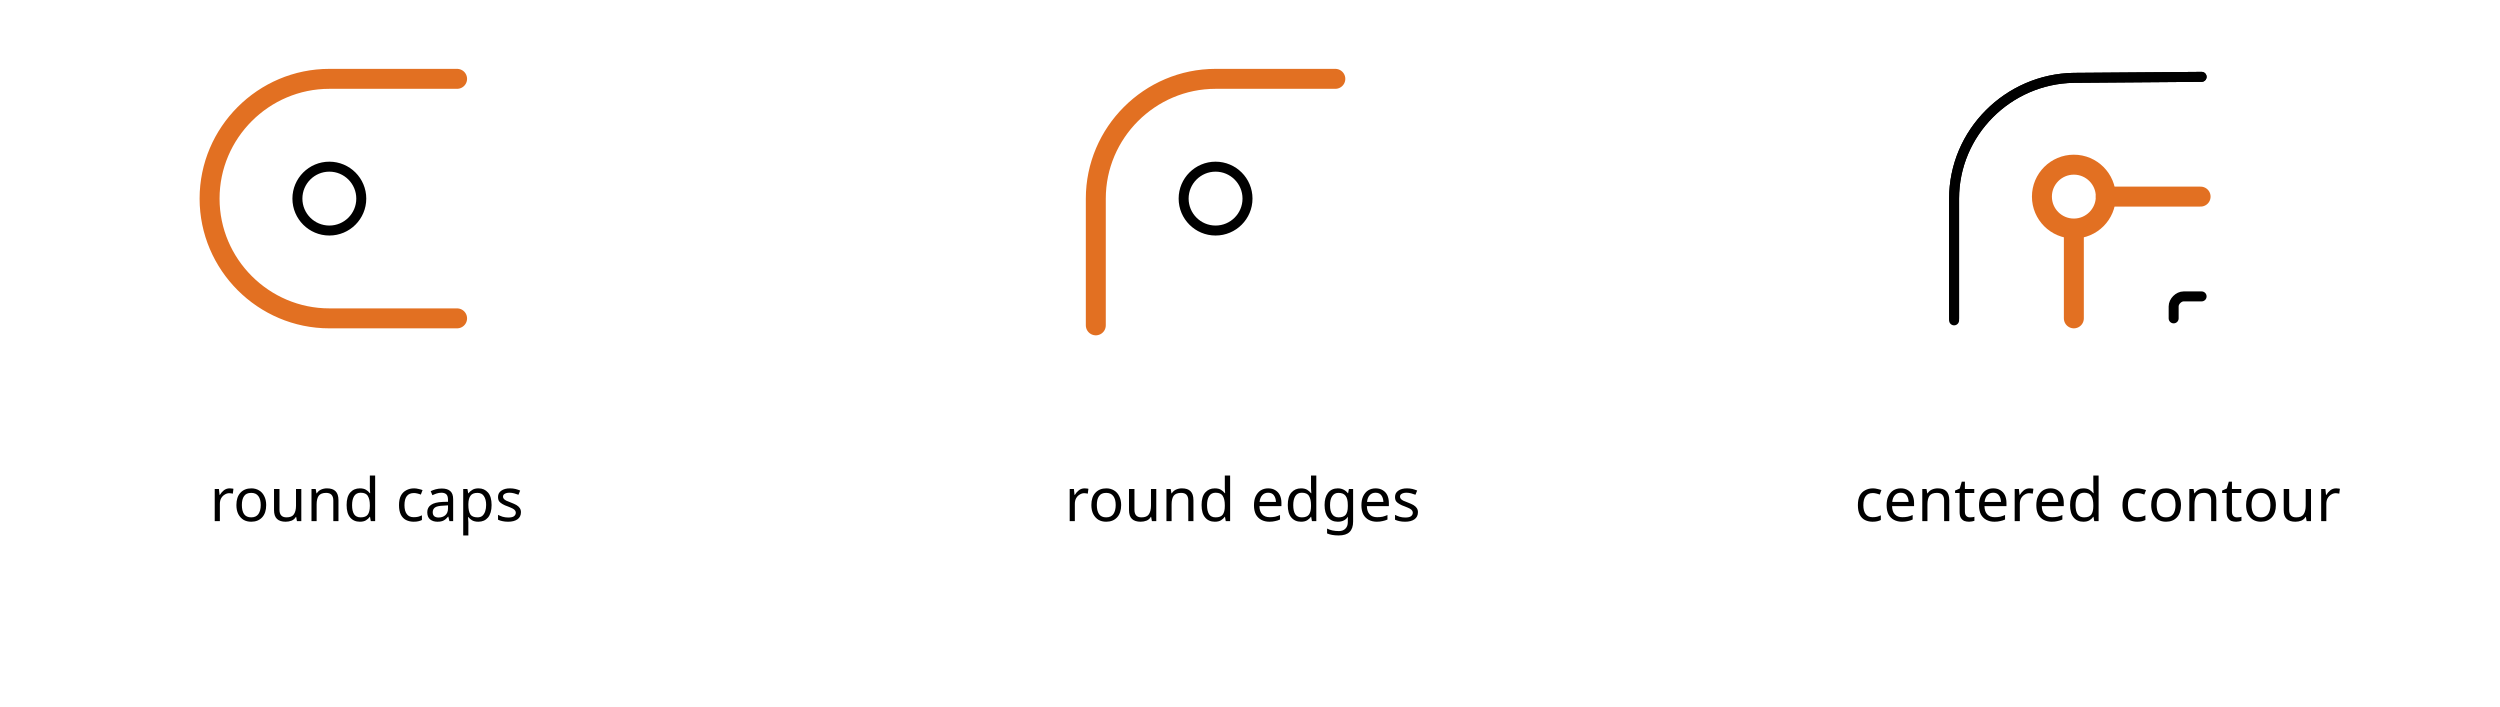
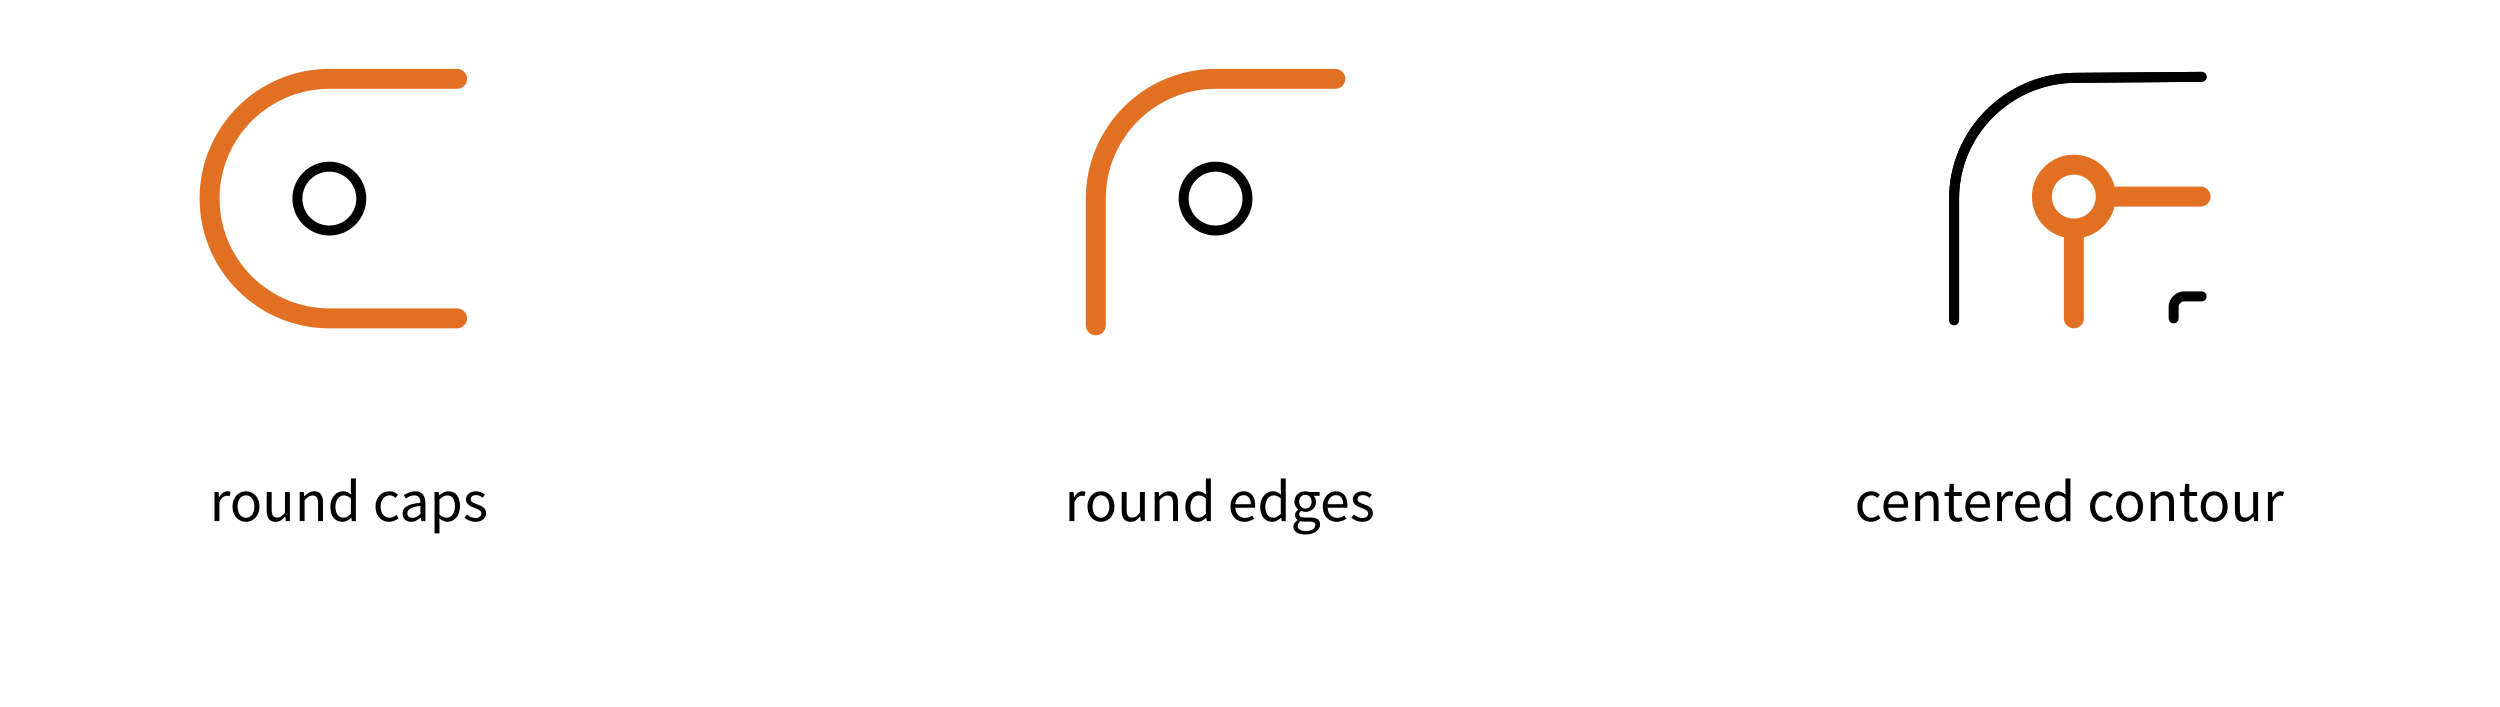
<svg xmlns="http://www.w3.org/2000/svg" version="1.1" id="Ebene_1" x="0px" y="0px" width="250.5px" height="70.8px" viewBox="0 0 250.5 70.8" enable-background="new 0 0 250.5 70.8" xml:space="preserve">
  <g>
-     <path fill="none" stroke="#E27022" stroke-width="2" stroke-linecap="round" stroke-linejoin="round" stroke-miterlimit="10" d="   M45.8,31.9H33c-6.6,0-12-5.4-12-12l0,0c0-6.6,5.4-12,12-12h12.8" />
-   </g>
-   <circle fill="none" stroke="#000000" stroke-miterlimit="10" cx="33" cy="19.9" r="3.2" />
-   <circle fill="none" stroke="#000000" stroke-miterlimit="10" cx="121.8" cy="19.9" r="3.2" />
-   <g>
-     <path fill="none" stroke="#E27022" stroke-width="2" stroke-linecap="round" stroke-linejoin="round" stroke-miterlimit="10" d="   M109.8,32.6V19.9c0-6.6,5.4-12,12-12h12" />
+     <g>
+       <path fill="#E27022" d="M45.8,32.9H33c-7.168,0-13-5.832-13-13s5.832-13,13-13h12.8c0.552,0,1,0.448,1,1s-0.448,1-1,1H33    c-6.065,0-11,4.935-11,11s4.935,11,11,11h12.8c0.552,0,1,0.448,1,1S46.352,32.9,45.8,32.9z" />
+     </g>
  </g>
  <g>
-     <path fill="none" stroke="#000000" stroke-linecap="round" stroke-linejoin="round" stroke-miterlimit="10" d="M195.8,31.9v-12   c0-6.6,5.4-12,12-12.1l12.8-0.1" />
-   </g>
-   <circle fill="none" stroke="#E27022" stroke-width="2" stroke-miterlimit="10" cx="207.8" cy="19.7" r="3.2" />
-   <g>
-     <path fill="none" stroke="#000000" stroke-linecap="round" stroke-linejoin="round" stroke-miterlimit="10" d="M195.8,32.1V19.9   c0-6.6,5.4-12,12-12.1l12.8-0.1" />
+     <path d="M33,23.6c-2.041,0-3.7-1.66-3.7-3.7s1.66-3.7,3.7-3.7s3.7,1.66,3.7,3.7S35.041,23.6,33,23.6z M33,17.2   c-1.489,0-2.7,1.211-2.7,2.7s1.211,2.7,2.7,2.7s2.7-1.211,2.7-2.7S34.489,17.2,33,17.2z" />
  </g>
  <g>
-     <path fill="none" stroke="#000000" stroke-linecap="round" stroke-linejoin="round" stroke-miterlimit="10" d="M217.8,31.9v-1.2   c0-0.5,0.5-1,1-1h1.8" />
+     <path d="M121.8,23.6c-2.04,0-3.7-1.66-3.7-3.7s1.66-3.7,3.7-3.7c2.041,0,3.7,1.66,3.7,3.7S123.84,23.6,121.8,23.6z M121.8,17.2   c-1.489,0-2.7,1.211-2.7,2.7s1.211,2.7,2.7,2.7s2.7-1.211,2.7-2.7S123.289,17.2,121.8,17.2z" />
  </g>
-   <line fill="none" stroke="#E27022" stroke-width="2" stroke-linecap="round" stroke-linejoin="round" stroke-miterlimit="10" x1="211" y1="19.7" x2="220.5" y2="19.7" />
-   <line fill="none" stroke="#E27022" stroke-width="2" stroke-linecap="round" stroke-linejoin="round" stroke-miterlimit="10" x1="207.8" y1="23" x2="207.8" y2="31.9" />
-   <text transform="matrix(1 0 0 1 21 52.2144)" font-family="'SourceSansPro-Regular'" font-size="6">round caps</text>
-   <text transform="matrix(1 0 0 1 106.668 52.2144)" font-family="'SourceSansPro-Regular'" font-size="6">round edges</text>
-   <text transform="matrix(1 0 0 1 185.832 52.2144)" font-family="'SourceSansPro-Regular'" font-size="6">centered contour</text>
+   <g>
+     <g>
+       <path fill="#E27022" d="M109.8,33.6c-0.552,0-1-0.448-1-1V19.9c0-7.168,5.832-13,13-13h12c0.553,0,1,0.448,1,1s-0.447,1-1,1h-12    c-6.065,0-11,4.935-11,11v12.7C110.8,33.152,110.352,33.6,109.8,33.6z" />
+     </g>
+   </g>
+   <g>
+     <g>
+       <path d="M195.8,32.4c-0.276,0-0.5-0.224-0.5-0.5v-12c0-6.843,5.604-12.496,12.492-12.6L220.596,7.2c0.001,0,0.003,0,0.004,0    c0.274,0,0.498,0.221,0.5,0.496c0.002,0.276-0.22,0.502-0.496,0.504l-12.8,0.101C201.462,8.396,196.3,13.6,196.3,19.9v12    C196.3,32.176,196.076,32.4,195.8,32.4z" />
+     </g>
+   </g>
+   <g>
+     <path fill="#E27022" d="M207.8,23.9c-2.316,0-4.2-1.884-4.2-4.2s1.884-4.2,4.2-4.2s4.2,1.884,4.2,4.2S210.116,23.9,207.8,23.9z    M207.8,17.5c-1.213,0-2.2,0.987-2.2,2.2c0,1.213,0.987,2.2,2.2,2.2s2.2-0.987,2.2-2.2C210,18.487,209.013,17.5,207.8,17.5z" />
+   </g>
+   <g>
+     <g>
+       <path d="M195.8,32.6c-0.276,0-0.5-0.224-0.5-0.5V19.9c0-6.843,5.604-12.496,12.492-12.6L220.596,7.2c0.001,0,0.003,0,0.004,0    c0.274,0,0.498,0.221,0.5,0.496c0.002,0.276-0.22,0.502-0.496,0.504l-12.8,0.101C201.462,8.396,196.3,13.6,196.3,19.9v12.2    C196.3,32.376,196.076,32.6,195.8,32.6z" />
+     </g>
+   </g>
+   <g>
+     <g>
+       <path d="M217.8,32.4c-0.276,0-0.5-0.224-0.5-0.5v-1.2c0-0.771,0.729-1.5,1.5-1.5h1.8c0.276,0,0.5,0.224,0.5,0.5    s-0.224,0.5-0.5,0.5h-1.8c-0.225,0-0.5,0.276-0.5,0.5v1.2C218.3,32.176,218.076,32.4,217.8,32.4z" />
+     </g>
+   </g>
+   <g>
+     <path fill="#E27022" d="M220.5,20.7H211c-0.553,0-1-0.448-1-1s0.447-1,1-1h9.5c0.553,0,1,0.448,1,1S221.053,20.7,220.5,20.7z" />
+   </g>
+   <g>
+     <path fill="#E27022" d="M207.8,32.9c-0.553,0-1-0.448-1-1V23c0-0.552,0.447-1,1-1s1,0.448,1,1v8.9   C208.8,32.452,208.353,32.9,207.8,32.9z" />
+   </g>
+   <g enable-background="new    ">
+     <path d="M21.492,52.214v-2.916H21.9l0.042,0.528h0.018c0.1-0.185,0.221-0.33,0.363-0.438c0.142-0.107,0.297-0.162,0.465-0.162   c0.116,0,0.22,0.021,0.312,0.061l-0.096,0.432c-0.048-0.016-0.092-0.028-0.132-0.036s-0.09-0.012-0.15-0.012   c-0.124,0-0.253,0.05-0.387,0.15c-0.134,0.1-0.251,0.273-0.351,0.521v1.872H21.492z" />
+     <path d="M24.648,52.287c-0.18,0-0.351-0.034-0.513-0.103c-0.162-0.067-0.305-0.167-0.429-0.297s-0.223-0.29-0.297-0.479   c-0.074-0.19-0.111-0.405-0.111-0.646c0-0.244,0.037-0.461,0.111-0.65c0.074-0.19,0.173-0.352,0.297-0.483s0.267-0.232,0.429-0.3   c0.162-0.068,0.333-0.103,0.513-0.103s0.351,0.034,0.513,0.103c0.162,0.067,0.305,0.168,0.429,0.3s0.223,0.293,0.297,0.483   c0.074,0.189,0.111,0.406,0.111,0.65c0,0.24-0.037,0.455-0.111,0.646c-0.074,0.189-0.173,0.35-0.297,0.479   s-0.267,0.229-0.429,0.297C24.999,52.252,24.828,52.287,24.648,52.287z M24.648,51.878c0.124,0,0.238-0.027,0.342-0.081   s0.193-0.13,0.267-0.228c0.074-0.099,0.131-0.216,0.171-0.352c0.04-0.136,0.06-0.288,0.06-0.456s-0.02-0.321-0.06-0.459   c-0.04-0.138-0.097-0.257-0.171-0.356c-0.074-0.101-0.163-0.178-0.267-0.231s-0.218-0.081-0.342-0.081s-0.238,0.027-0.342,0.081   s-0.193,0.131-0.267,0.231c-0.074,0.1-0.131,0.219-0.171,0.356c-0.04,0.138-0.06,0.291-0.06,0.459s0.02,0.32,0.06,0.456   c0.04,0.136,0.097,0.253,0.171,0.352c0.074,0.098,0.163,0.174,0.267,0.228S24.524,51.878,24.648,51.878z" />
+     <path d="M27.618,52.287c-0.312,0-0.539-0.097-0.681-0.288c-0.142-0.192-0.213-0.477-0.213-0.853v-1.848h0.498v1.782   c0,0.275,0.042,0.475,0.129,0.597c0.086,0.122,0.225,0.184,0.417,0.184c0.152,0,0.286-0.039,0.402-0.117s0.244-0.203,0.384-0.375   v-2.07h0.492v2.916h-0.408l-0.042-0.456h-0.018c-0.136,0.16-0.279,0.288-0.429,0.384C27.999,52.239,27.822,52.287,27.618,52.287z" />
+     <path d="M30.03,52.214v-2.916h0.408l0.042,0.42h0.018c0.14-0.14,0.287-0.257,0.441-0.351c0.154-0.095,0.333-0.142,0.537-0.142   c0.308,0,0.533,0.097,0.675,0.288c0.142,0.192,0.213,0.477,0.213,0.853v1.848h-0.492v-1.782c0-0.275-0.044-0.475-0.132-0.597   c-0.088-0.122-0.228-0.183-0.42-0.183c-0.152,0-0.286,0.037-0.402,0.113c-0.116,0.076-0.248,0.188-0.396,0.336v2.112H30.03z" />
+     <path d="M34.308,52.287c-0.368,0-0.661-0.132-0.879-0.396c-0.218-0.264-0.327-0.64-0.327-1.128c0-0.235,0.035-0.449,0.105-0.639   c0.07-0.19,0.163-0.352,0.279-0.483c0.116-0.132,0.25-0.233,0.402-0.306s0.312-0.108,0.48-0.108s0.314,0.03,0.438,0.09   c0.124,0.061,0.25,0.143,0.378,0.246l-0.024-0.498v-1.122h0.498v4.272H35.25l-0.042-0.342H35.19   c-0.116,0.112-0.249,0.209-0.399,0.291C34.641,52.246,34.48,52.287,34.308,52.287z M34.416,51.873c0.136,0,0.264-0.033,0.384-0.1   c0.12-0.065,0.24-0.167,0.36-0.303v-1.523c-0.124-0.112-0.243-0.191-0.357-0.237c-0.114-0.046-0.231-0.069-0.351-0.069   c-0.116,0-0.225,0.027-0.327,0.081s-0.191,0.13-0.267,0.229c-0.076,0.098-0.136,0.215-0.18,0.351s-0.066,0.288-0.066,0.456   c0,0.352,0.07,0.626,0.21,0.822C33.962,51.774,34.16,51.873,34.416,51.873z" />
+     <path d="M38.994,52.287c-0.192,0-0.372-0.034-0.54-0.103c-0.168-0.067-0.313-0.167-0.435-0.297s-0.218-0.29-0.288-0.479   c-0.07-0.19-0.105-0.405-0.105-0.646c0-0.244,0.038-0.461,0.114-0.65c0.076-0.19,0.178-0.352,0.306-0.483s0.277-0.232,0.447-0.3   c0.17-0.068,0.349-0.103,0.537-0.103c0.192,0,0.356,0.034,0.492,0.103c0.136,0.067,0.256,0.147,0.36,0.239l-0.252,0.324   c-0.084-0.075-0.173-0.138-0.267-0.186c-0.094-0.048-0.199-0.072-0.315-0.072c-0.132,0-0.254,0.027-0.366,0.081   c-0.112,0.054-0.208,0.131-0.288,0.231c-0.08,0.1-0.143,0.219-0.189,0.356s-0.069,0.291-0.069,0.459s0.022,0.32,0.066,0.456   s0.105,0.253,0.183,0.352c0.078,0.098,0.173,0.174,0.285,0.228c0.112,0.054,0.234,0.081,0.366,0.081   c0.136,0,0.261-0.029,0.375-0.087c0.114-0.058,0.217-0.127,0.309-0.207l0.216,0.33c-0.132,0.116-0.278,0.207-0.438,0.272   C39.337,52.253,39.169,52.287,38.994,52.287z" />
+     <path d="M41.19,52.287c-0.244,0-0.447-0.072-0.609-0.216c-0.162-0.145-0.243-0.349-0.243-0.612c0-0.32,0.142-0.565,0.426-0.735   c0.284-0.17,0.738-0.289,1.362-0.356c0-0.093-0.009-0.183-0.027-0.271c-0.018-0.088-0.049-0.166-0.093-0.233   c-0.044-0.068-0.105-0.123-0.183-0.165c-0.078-0.042-0.177-0.063-0.297-0.063c-0.168,0-0.326,0.032-0.474,0.096   c-0.148,0.064-0.28,0.137-0.396,0.217l-0.192-0.343c0.136-0.088,0.302-0.173,0.498-0.255c0.196-0.082,0.412-0.123,0.648-0.123   c0.356,0,0.614,0.109,0.774,0.327s0.24,0.509,0.24,0.873v1.788h-0.408l-0.042-0.348h-0.018c-0.14,0.115-0.29,0.215-0.45,0.297   C41.546,52.246,41.374,52.287,41.19,52.287z M41.334,51.89c0.14,0,0.272-0.033,0.396-0.099c0.124-0.066,0.256-0.163,0.396-0.291   V50.69c-0.244,0.032-0.449,0.07-0.615,0.114s-0.3,0.096-0.402,0.156c-0.102,0.06-0.176,0.129-0.222,0.207s-0.069,0.163-0.069,0.255   c0,0.168,0.05,0.288,0.15,0.36C41.068,51.854,41.19,51.89,41.334,51.89z" />
+     <path d="M43.542,53.445v-4.146h0.408l0.042,0.336h0.018c0.132-0.112,0.277-0.208,0.435-0.288c0.158-0.08,0.323-0.12,0.495-0.12   c0.188,0,0.354,0.035,0.498,0.105s0.264,0.17,0.36,0.3s0.169,0.286,0.219,0.468c0.05,0.183,0.075,0.388,0.075,0.615   c0,0.248-0.034,0.469-0.102,0.663s-0.16,0.359-0.276,0.495c-0.116,0.136-0.25,0.239-0.402,0.309   c-0.152,0.07-0.312,0.105-0.48,0.105c-0.136,0-0.271-0.03-0.405-0.09c-0.134-0.061-0.269-0.143-0.405-0.246l0.012,0.51v0.984   H43.542z M44.748,51.873c0.12,0,0.231-0.027,0.333-0.081c0.102-0.054,0.19-0.13,0.264-0.229c0.074-0.098,0.132-0.219,0.174-0.362   c0.042-0.145,0.063-0.307,0.063-0.486c0-0.16-0.014-0.306-0.042-0.438c-0.028-0.132-0.073-0.244-0.135-0.339   c-0.062-0.094-0.142-0.167-0.24-0.219c-0.098-0.052-0.215-0.078-0.351-0.078c-0.124,0-0.249,0.034-0.375,0.103   c-0.126,0.067-0.261,0.166-0.405,0.294v1.529c0.132,0.112,0.26,0.191,0.384,0.237C44.542,51.849,44.652,51.873,44.748,51.873z" />
+     <path d="M47.634,52.287c-0.208,0-0.406-0.038-0.594-0.114S46.688,52,46.548,51.884l0.246-0.33c0.128,0.104,0.259,0.188,0.393,0.252   c0.134,0.064,0.289,0.097,0.465,0.097c0.192,0,0.336-0.045,0.432-0.133c0.096-0.088,0.144-0.195,0.144-0.323   c0-0.076-0.02-0.143-0.06-0.198s-0.091-0.105-0.153-0.147s-0.133-0.079-0.213-0.11c-0.08-0.032-0.16-0.064-0.24-0.097   c-0.104-0.036-0.208-0.076-0.312-0.123c-0.104-0.046-0.197-0.102-0.279-0.168c-0.082-0.065-0.149-0.143-0.201-0.23   c-0.052-0.088-0.078-0.194-0.078-0.318c0-0.116,0.023-0.225,0.069-0.327c0.046-0.102,0.112-0.189,0.198-0.264   s0.191-0.132,0.315-0.174s0.264-0.063,0.42-0.063c0.184,0,0.353,0.032,0.507,0.097c0.154,0.063,0.287,0.142,0.399,0.233   l-0.234,0.312c-0.1-0.076-0.204-0.139-0.312-0.187c-0.108-0.048-0.226-0.071-0.354-0.071c-0.184,0-0.319,0.042-0.405,0.126   s-0.129,0.182-0.129,0.294c0,0.067,0.018,0.127,0.054,0.177c0.036,0.05,0.084,0.094,0.144,0.132s0.129,0.072,0.207,0.102   c0.078,0.03,0.159,0.062,0.243,0.094c0.104,0.04,0.209,0.082,0.315,0.126s0.201,0.099,0.285,0.165   c0.084,0.065,0.153,0.146,0.207,0.242c0.054,0.097,0.081,0.213,0.081,0.349c0,0.12-0.023,0.231-0.069,0.336   c-0.046,0.104-0.114,0.196-0.204,0.276c-0.09,0.08-0.202,0.143-0.336,0.188C47.959,52.263,47.806,52.287,47.634,52.287z" />
+   </g>
+   <g enable-background="new    ">
+     <path d="M107.16,52.214v-2.916h0.408l0.042,0.528h0.018c0.1-0.185,0.221-0.33,0.363-0.438c0.142-0.107,0.297-0.162,0.465-0.162   c0.116,0,0.22,0.021,0.312,0.061l-0.096,0.432c-0.048-0.016-0.092-0.028-0.132-0.036s-0.09-0.012-0.15-0.012   c-0.124,0-0.253,0.05-0.387,0.15c-0.134,0.1-0.251,0.273-0.351,0.521v1.872H107.16z" />
+     <path d="M110.316,52.287c-0.18,0-0.351-0.034-0.513-0.103c-0.162-0.067-0.305-0.167-0.429-0.297s-0.223-0.29-0.297-0.479   c-0.074-0.19-0.111-0.405-0.111-0.646c0-0.244,0.037-0.461,0.111-0.65c0.074-0.19,0.173-0.352,0.297-0.483s0.267-0.232,0.429-0.3   c0.162-0.068,0.333-0.103,0.513-0.103s0.351,0.034,0.513,0.103c0.162,0.067,0.305,0.168,0.429,0.3s0.223,0.293,0.297,0.483   c0.074,0.189,0.111,0.406,0.111,0.65c0,0.24-0.037,0.455-0.111,0.646c-0.074,0.189-0.173,0.35-0.297,0.479   s-0.267,0.229-0.429,0.297C110.667,52.252,110.496,52.287,110.316,52.287z M110.316,51.878c0.124,0,0.238-0.027,0.342-0.081   s0.193-0.13,0.267-0.228c0.074-0.099,0.131-0.216,0.171-0.352c0.04-0.136,0.06-0.288,0.06-0.456s-0.02-0.321-0.06-0.459   c-0.04-0.138-0.097-0.257-0.171-0.356c-0.074-0.101-0.163-0.178-0.267-0.231s-0.218-0.081-0.342-0.081s-0.238,0.027-0.342,0.081   s-0.193,0.131-0.267,0.231c-0.074,0.1-0.131,0.219-0.171,0.356c-0.04,0.138-0.06,0.291-0.06,0.459s0.02,0.32,0.06,0.456   c0.04,0.136,0.097,0.253,0.171,0.352c0.074,0.098,0.163,0.174,0.267,0.228S110.192,51.878,110.316,51.878z" />
+     <path d="M113.286,52.287c-0.312,0-0.539-0.097-0.681-0.288c-0.142-0.192-0.213-0.477-0.213-0.853v-1.848h0.498v1.782   c0,0.275,0.042,0.475,0.129,0.597c0.086,0.122,0.225,0.184,0.417,0.184c0.152,0,0.286-0.039,0.402-0.117s0.244-0.203,0.384-0.375   v-2.07h0.492v2.916h-0.408l-0.042-0.456h-0.018c-0.136,0.16-0.279,0.288-0.429,0.384C113.667,52.239,113.49,52.287,113.286,52.287z   " />
+     <path d="M115.698,52.214v-2.916h0.408l0.042,0.42h0.018c0.14-0.14,0.287-0.257,0.441-0.351c0.154-0.095,0.333-0.142,0.537-0.142   c0.308,0,0.533,0.097,0.675,0.288c0.142,0.192,0.213,0.477,0.213,0.853v1.848h-0.492v-1.782c0-0.275-0.044-0.475-0.132-0.597   c-0.088-0.122-0.228-0.183-0.42-0.183c-0.152,0-0.286,0.037-0.402,0.113c-0.116,0.076-0.248,0.188-0.396,0.336v2.112H115.698z" />
+     <path d="M119.976,52.287c-0.368,0-0.661-0.132-0.879-0.396c-0.218-0.264-0.327-0.64-0.327-1.128c0-0.235,0.035-0.449,0.105-0.639   c0.07-0.19,0.163-0.352,0.279-0.483c0.116-0.132,0.25-0.233,0.402-0.306s0.312-0.108,0.48-0.108s0.314,0.03,0.438,0.09   c0.124,0.061,0.25,0.143,0.378,0.246l-0.024-0.498v-1.122h0.498v4.272h-0.408l-0.042-0.342h-0.018   c-0.116,0.112-0.249,0.209-0.399,0.291C120.309,52.246,120.148,52.287,119.976,52.287z M120.084,51.873   c0.136,0,0.264-0.033,0.384-0.1c0.12-0.065,0.24-0.167,0.36-0.303v-1.523c-0.124-0.112-0.243-0.191-0.357-0.237   c-0.114-0.046-0.231-0.069-0.351-0.069c-0.116,0-0.225,0.027-0.327,0.081s-0.191,0.13-0.267,0.229   c-0.076,0.098-0.136,0.215-0.18,0.351s-0.066,0.288-0.066,0.456c0,0.352,0.07,0.626,0.21,0.822   C119.63,51.774,119.828,51.873,120.084,51.873z" />
+     <path d="M124.691,52.287c-0.196,0-0.379-0.035-0.549-0.105c-0.17-0.069-0.318-0.17-0.444-0.3s-0.225-0.289-0.297-0.477   c-0.072-0.188-0.108-0.402-0.108-0.643s0.037-0.455,0.111-0.645c0.074-0.19,0.172-0.352,0.294-0.483   c0.122-0.132,0.261-0.232,0.417-0.303c0.156-0.07,0.318-0.105,0.486-0.105c0.184,0,0.349,0.032,0.495,0.097   c0.146,0.063,0.268,0.155,0.366,0.275c0.098,0.12,0.173,0.265,0.225,0.433c0.052,0.168,0.078,0.355,0.078,0.563   c0,0.052-0.001,0.104-0.003,0.153s-0.007,0.093-0.015,0.129h-1.968c0.02,0.312,0.117,0.559,0.291,0.741   c0.174,0.182,0.401,0.272,0.681,0.272c0.14,0,0.269-0.021,0.387-0.062c0.118-0.042,0.231-0.098,0.339-0.165l0.174,0.324   c-0.128,0.08-0.27,0.149-0.426,0.21C125.069,52.256,124.892,52.287,124.691,52.287z M123.773,50.522h1.56   c0-0.296-0.063-0.521-0.189-0.675c-0.126-0.153-0.303-0.23-0.531-0.23c-0.104,0-0.203,0.02-0.297,0.06   c-0.094,0.04-0.179,0.099-0.255,0.177s-0.139,0.174-0.189,0.285C123.823,50.25,123.79,50.378,123.773,50.522z" />
+     <path d="M127.481,52.287c-0.368,0-0.661-0.132-0.879-0.396c-0.218-0.264-0.327-0.64-0.327-1.128c0-0.235,0.035-0.449,0.105-0.639   c0.07-0.19,0.162-0.352,0.279-0.483c0.115-0.132,0.25-0.233,0.401-0.306s0.312-0.108,0.479-0.108s0.314,0.03,0.438,0.09   c0.124,0.061,0.25,0.143,0.378,0.246l-0.023-0.498v-1.122h0.498v4.272h-0.408l-0.042-0.342h-0.019   c-0.115,0.112-0.248,0.209-0.398,0.291S127.654,52.287,127.481,52.287z M127.59,51.873c0.136,0,0.264-0.033,0.384-0.1   c0.12-0.065,0.24-0.167,0.36-0.303v-1.523c-0.125-0.112-0.243-0.191-0.357-0.237c-0.113-0.046-0.23-0.069-0.352-0.069   c-0.115,0-0.225,0.027-0.326,0.081s-0.191,0.13-0.268,0.229c-0.076,0.098-0.136,0.215-0.18,0.351s-0.066,0.288-0.066,0.456   c0,0.352,0.07,0.626,0.211,0.822C127.136,51.774,127.334,51.873,127.59,51.873z" />
+     <path d="M130.8,53.558c-0.181,0-0.345-0.017-0.492-0.051s-0.274-0.085-0.381-0.153c-0.106-0.067-0.188-0.149-0.246-0.246   c-0.058-0.096-0.087-0.208-0.087-0.336c0-0.124,0.038-0.241,0.113-0.354c0.076-0.112,0.181-0.214,0.312-0.306v-0.024   c-0.072-0.044-0.133-0.105-0.183-0.183c-0.05-0.078-0.075-0.176-0.075-0.291c0-0.124,0.034-0.232,0.102-0.324   c0.068-0.092,0.141-0.164,0.217-0.216V51.05c-0.096-0.08-0.184-0.187-0.262-0.321c-0.078-0.134-0.117-0.289-0.117-0.465   c0-0.16,0.029-0.304,0.088-0.432c0.058-0.128,0.137-0.237,0.236-0.327s0.217-0.159,0.352-0.207   c0.134-0.048,0.275-0.072,0.423-0.072c0.08,0,0.155,0.007,0.226,0.021c0.069,0.014,0.133,0.031,0.188,0.051h1.014v0.378h-0.6   c0.067,0.068,0.125,0.154,0.171,0.258c0.046,0.104,0.068,0.219,0.068,0.342c0,0.156-0.027,0.298-0.084,0.424   c-0.056,0.126-0.131,0.231-0.228,0.317c-0.096,0.086-0.209,0.153-0.339,0.201s-0.27,0.072-0.417,0.072   c-0.072,0-0.146-0.009-0.222-0.027c-0.076-0.018-0.148-0.043-0.217-0.075c-0.052,0.044-0.096,0.094-0.132,0.147   s-0.054,0.121-0.054,0.201c0,0.092,0.036,0.168,0.107,0.228c0.072,0.061,0.209,0.09,0.408,0.09h0.564   c0.34,0,0.595,0.056,0.765,0.165c0.171,0.11,0.255,0.287,0.255,0.531c0,0.136-0.033,0.265-0.102,0.387s-0.166,0.229-0.294,0.321   s-0.283,0.165-0.466,0.219C131.232,53.532,131.027,53.558,130.8,53.558z M130.871,53.216c0.141,0,0.268-0.017,0.382-0.051   s0.211-0.078,0.291-0.132c0.079-0.055,0.142-0.117,0.186-0.189s0.066-0.146,0.066-0.222c0-0.137-0.05-0.23-0.15-0.282   c-0.1-0.052-0.245-0.078-0.438-0.078h-0.504c-0.056,0-0.116-0.003-0.183-0.009c-0.065-0.006-0.131-0.02-0.194-0.039   c-0.104,0.076-0.181,0.156-0.229,0.24s-0.072,0.168-0.072,0.252c0,0.156,0.075,0.279,0.225,0.372   C130.4,53.17,130.607,53.216,130.871,53.216z M130.8,50.96c0.084,0,0.163-0.016,0.237-0.048s0.14-0.078,0.197-0.139   c0.059-0.06,0.104-0.133,0.135-0.219c0.033-0.086,0.049-0.183,0.049-0.291c0-0.216-0.061-0.383-0.18-0.501   c-0.121-0.118-0.267-0.177-0.438-0.177s-0.317,0.059-0.438,0.177c-0.119,0.118-0.18,0.285-0.18,0.501   c0,0.108,0.016,0.205,0.048,0.291s0.077,0.159,0.136,0.219c0.058,0.061,0.123,0.106,0.197,0.139S130.716,50.96,130.8,50.96z" />
+     <path d="M133.938,52.287c-0.195,0-0.379-0.035-0.549-0.105c-0.17-0.069-0.318-0.17-0.443-0.3c-0.127-0.13-0.226-0.289-0.298-0.477   c-0.071-0.188-0.108-0.402-0.108-0.643s0.037-0.455,0.111-0.645c0.074-0.19,0.172-0.352,0.295-0.483   c0.121-0.132,0.26-0.232,0.416-0.303s0.318-0.105,0.486-0.105c0.184,0,0.35,0.032,0.495,0.097c0.146,0.063,0.269,0.155,0.366,0.275   s0.173,0.265,0.225,0.433c0.053,0.168,0.078,0.355,0.078,0.563c0,0.052-0.001,0.104-0.003,0.153s-0.007,0.093-0.015,0.129h-1.969   c0.02,0.312,0.117,0.559,0.291,0.741c0.174,0.182,0.401,0.272,0.682,0.272c0.14,0,0.269-0.021,0.387-0.062   c0.117-0.042,0.23-0.098,0.339-0.165l0.174,0.324c-0.128,0.08-0.271,0.149-0.426,0.21   C134.315,52.256,134.138,52.287,133.938,52.287z M133.02,50.522h1.561c0-0.296-0.063-0.521-0.189-0.675   c-0.126-0.153-0.303-0.23-0.531-0.23c-0.104,0-0.203,0.02-0.297,0.06s-0.179,0.099-0.255,0.177s-0.14,0.174-0.188,0.285   C133.068,50.25,133.035,50.378,133.02,50.522z" />
+     <path d="M136.494,52.287c-0.209,0-0.406-0.038-0.594-0.114c-0.188-0.076-0.353-0.172-0.492-0.288l0.246-0.33   c0.127,0.104,0.258,0.188,0.393,0.252c0.134,0.064,0.289,0.097,0.465,0.097c0.191,0,0.336-0.045,0.432-0.133   s0.145-0.195,0.145-0.323c0-0.076-0.02-0.143-0.061-0.198c-0.039-0.056-0.091-0.105-0.152-0.147   c-0.062-0.042-0.133-0.079-0.213-0.11c-0.08-0.032-0.16-0.064-0.24-0.097c-0.104-0.036-0.208-0.076-0.312-0.123   c-0.104-0.046-0.197-0.102-0.279-0.168c-0.082-0.065-0.148-0.143-0.2-0.23s-0.078-0.194-0.078-0.318   c0-0.116,0.022-0.225,0.069-0.327c0.045-0.102,0.111-0.189,0.197-0.264s0.191-0.132,0.315-0.174s0.265-0.063,0.42-0.063   c0.185,0,0.353,0.032,0.507,0.097c0.154,0.063,0.287,0.142,0.399,0.233l-0.234,0.312c-0.101-0.076-0.204-0.139-0.312-0.187   c-0.108-0.048-0.227-0.071-0.354-0.071c-0.185,0-0.319,0.042-0.405,0.126s-0.129,0.182-0.129,0.294   c0,0.067,0.019,0.127,0.055,0.177c0.035,0.05,0.084,0.094,0.144,0.132s0.129,0.072,0.207,0.102c0.078,0.03,0.159,0.062,0.243,0.094   c0.104,0.04,0.209,0.082,0.314,0.126c0.106,0.044,0.201,0.099,0.285,0.165c0.084,0.065,0.153,0.146,0.207,0.242   c0.055,0.097,0.081,0.213,0.081,0.349c0,0.12-0.022,0.231-0.069,0.336c-0.045,0.104-0.113,0.196-0.203,0.276   s-0.202,0.143-0.336,0.188C136.818,52.263,136.666,52.287,136.494,52.287z" />
+   </g>
+   <g enable-background="new    ">
+     <path d="M187.477,52.287c-0.192,0-0.373-0.034-0.541-0.103c-0.168-0.067-0.312-0.167-0.435-0.297s-0.218-0.29-0.288-0.479   c-0.07-0.19-0.105-0.405-0.105-0.646c0-0.244,0.039-0.461,0.115-0.65c0.075-0.19,0.178-0.352,0.305-0.483   c0.129-0.132,0.277-0.232,0.447-0.3c0.17-0.068,0.35-0.103,0.537-0.103c0.192,0,0.356,0.034,0.492,0.103   c0.137,0.067,0.256,0.147,0.36,0.239l-0.253,0.324c-0.084-0.075-0.172-0.138-0.266-0.186c-0.095-0.048-0.199-0.072-0.315-0.072   c-0.132,0-0.255,0.027-0.366,0.081c-0.112,0.054-0.208,0.131-0.288,0.231c-0.08,0.1-0.144,0.219-0.188,0.356   c-0.047,0.138-0.069,0.291-0.069,0.459s0.022,0.32,0.065,0.456c0.045,0.136,0.105,0.253,0.184,0.352   c0.078,0.098,0.173,0.174,0.285,0.228c0.111,0.054,0.234,0.081,0.365,0.081c0.137,0,0.262-0.029,0.375-0.087   c0.114-0.058,0.217-0.127,0.31-0.207l0.216,0.33c-0.132,0.116-0.277,0.207-0.438,0.272   C187.82,52.253,187.652,52.287,187.477,52.287z" />
+     <path d="M190.115,52.287c-0.195,0-0.379-0.035-0.549-0.105c-0.17-0.069-0.317-0.17-0.443-0.3s-0.225-0.289-0.297-0.477   c-0.072-0.188-0.108-0.402-0.108-0.643s0.037-0.455,0.111-0.645c0.073-0.19,0.172-0.352,0.294-0.483   c0.121-0.132,0.261-0.232,0.417-0.303c0.155-0.07,0.317-0.105,0.485-0.105c0.185,0,0.35,0.032,0.496,0.097   c0.146,0.063,0.268,0.155,0.365,0.275s0.174,0.265,0.225,0.433c0.053,0.168,0.078,0.355,0.078,0.563c0,0.052,0,0.104-0.002,0.153   s-0.008,0.093-0.016,0.129h-1.968c0.02,0.312,0.116,0.559,0.291,0.741c0.174,0.182,0.401,0.272,0.681,0.272   c0.141,0,0.27-0.021,0.387-0.062c0.118-0.042,0.231-0.098,0.34-0.165l0.174,0.324c-0.129,0.08-0.271,0.149-0.426,0.21   C190.494,52.256,190.316,52.287,190.115,52.287z M189.197,50.522h1.561c0-0.296-0.062-0.521-0.189-0.675   c-0.125-0.153-0.303-0.23-0.53-0.23c-0.104,0-0.203,0.02-0.298,0.06c-0.094,0.04-0.178,0.099-0.254,0.177s-0.14,0.174-0.189,0.285   C189.247,50.25,189.214,50.378,189.197,50.522z" />
+     <path d="M191.91,52.214v-2.916h0.408l0.041,0.42h0.019c0.14-0.14,0.287-0.257,0.44-0.351c0.154-0.095,0.334-0.142,0.537-0.142   c0.309,0,0.533,0.097,0.676,0.288c0.142,0.192,0.213,0.477,0.213,0.853v1.848h-0.492v-1.782c0-0.275-0.044-0.475-0.132-0.597   c-0.089-0.122-0.228-0.183-0.42-0.183c-0.152,0-0.286,0.037-0.402,0.113s-0.248,0.188-0.396,0.336v2.112H191.91z" />
+     <path d="M196.109,52.287c-0.156,0-0.287-0.024-0.393-0.072s-0.191-0.114-0.258-0.198s-0.113-0.186-0.141-0.306   c-0.029-0.12-0.043-0.252-0.043-0.396v-1.613h-0.432v-0.372l0.456-0.03l0.06-0.816h0.414v0.816h0.786v0.402h-0.786v1.62   c0,0.18,0.033,0.318,0.1,0.417c0.065,0.098,0.183,0.146,0.351,0.146c0.052,0,0.108-0.008,0.168-0.023   c0.06-0.017,0.114-0.034,0.162-0.055l0.097,0.372c-0.08,0.028-0.168,0.053-0.262,0.075   C196.295,52.275,196.201,52.287,196.109,52.287z" />
+     <path d="M198.318,52.287c-0.196,0-0.379-0.035-0.549-0.105c-0.17-0.069-0.318-0.17-0.444-0.3s-0.226-0.289-0.298-0.477   c-0.071-0.188-0.107-0.402-0.107-0.643s0.037-0.455,0.111-0.645c0.074-0.19,0.172-0.352,0.294-0.483s0.261-0.232,0.417-0.303   s0.318-0.105,0.486-0.105c0.184,0,0.349,0.032,0.494,0.097c0.146,0.063,0.269,0.155,0.366,0.275   c0.099,0.12,0.173,0.265,0.226,0.433c0.052,0.168,0.078,0.355,0.078,0.563c0,0.052-0.002,0.104-0.004,0.153   s-0.007,0.093-0.015,0.129h-1.968c0.02,0.312,0.117,0.559,0.291,0.741c0.174,0.182,0.4,0.272,0.681,0.272   c0.14,0,0.269-0.021,0.388-0.062c0.117-0.042,0.23-0.098,0.338-0.165l0.174,0.324c-0.127,0.08-0.27,0.149-0.426,0.21   C198.695,52.256,198.518,52.287,198.318,52.287z M197.4,50.522h1.56c0-0.296-0.063-0.521-0.188-0.675   c-0.127-0.153-0.303-0.23-0.531-0.23c-0.104,0-0.203,0.02-0.297,0.06s-0.18,0.099-0.256,0.177s-0.139,0.174-0.188,0.285   C197.449,50.25,197.416,50.378,197.4,50.522z" />
+     <path d="M200.112,52.214v-2.916h0.407l0.043,0.528h0.018c0.1-0.185,0.221-0.33,0.363-0.438c0.142-0.107,0.297-0.162,0.465-0.162   c0.115,0,0.22,0.021,0.312,0.061l-0.097,0.432c-0.048-0.016-0.092-0.028-0.132-0.036s-0.09-0.012-0.15-0.012   c-0.123,0-0.253,0.05-0.387,0.15c-0.134,0.1-0.251,0.273-0.352,0.521v1.872H200.112z" />
+     <path d="M203.315,52.287c-0.196,0-0.379-0.035-0.549-0.105c-0.17-0.069-0.317-0.17-0.444-0.3c-0.125-0.13-0.225-0.289-0.297-0.477   c-0.072-0.188-0.107-0.402-0.107-0.643s0.037-0.455,0.111-0.645c0.073-0.19,0.172-0.352,0.293-0.483   c0.122-0.132,0.262-0.232,0.418-0.303c0.155-0.07,0.317-0.105,0.485-0.105c0.185,0,0.349,0.032,0.495,0.097   c0.146,0.063,0.268,0.155,0.365,0.275c0.099,0.12,0.174,0.265,0.226,0.433s0.078,0.355,0.078,0.563   c0,0.052-0.001,0.104-0.003,0.153s-0.008,0.093-0.016,0.129h-1.967c0.02,0.312,0.116,0.559,0.291,0.741   c0.174,0.182,0.4,0.272,0.68,0.272c0.141,0,0.27-0.021,0.388-0.062s0.231-0.098,0.339-0.165l0.174,0.324   c-0.128,0.08-0.27,0.149-0.426,0.21C203.693,52.256,203.516,52.287,203.315,52.287z M202.397,50.522h1.56   c0-0.296-0.062-0.521-0.188-0.675c-0.126-0.153-0.303-0.23-0.53-0.23c-0.105,0-0.203,0.02-0.298,0.06   c-0.094,0.04-0.179,0.099-0.255,0.177s-0.139,0.174-0.189,0.285C202.447,50.25,202.414,50.378,202.397,50.522z" />
+     <path d="M206.105,52.287c-0.367,0-0.66-0.132-0.879-0.396c-0.218-0.264-0.326-0.64-0.326-1.128c0-0.235,0.034-0.449,0.104-0.639   c0.069-0.19,0.163-0.352,0.278-0.483c0.116-0.132,0.25-0.233,0.402-0.306s0.312-0.108,0.48-0.108s0.313,0.03,0.438,0.09   c0.124,0.061,0.25,0.143,0.378,0.246l-0.024-0.498v-1.122h0.498v4.272h-0.407l-0.042-0.342h-0.018   c-0.117,0.112-0.25,0.209-0.399,0.291C206.438,52.246,206.277,52.287,206.105,52.287z M206.214,51.873   c0.136,0,0.264-0.033,0.384-0.1c0.12-0.065,0.24-0.167,0.359-0.303v-1.523c-0.123-0.112-0.242-0.191-0.356-0.237   s-0.231-0.069-0.351-0.069c-0.116,0-0.225,0.027-0.327,0.081s-0.191,0.13-0.267,0.229c-0.076,0.098-0.137,0.215-0.181,0.351   s-0.065,0.288-0.065,0.456c0,0.352,0.069,0.626,0.209,0.822C205.76,51.774,205.957,51.873,206.214,51.873z" />
+     <path d="M210.791,52.287c-0.191,0-0.371-0.034-0.539-0.103c-0.168-0.067-0.313-0.167-0.436-0.297s-0.218-0.29-0.288-0.479   c-0.069-0.19-0.104-0.405-0.104-0.646c0-0.244,0.037-0.461,0.113-0.65c0.076-0.19,0.178-0.352,0.307-0.483   c0.127-0.132,0.277-0.232,0.447-0.3c0.17-0.068,0.348-0.103,0.537-0.103c0.191,0,0.355,0.034,0.491,0.103   c0.136,0.067,0.256,0.147,0.36,0.239l-0.252,0.324c-0.084-0.075-0.174-0.138-0.268-0.186s-0.199-0.072-0.314-0.072   c-0.133,0-0.254,0.027-0.366,0.081s-0.208,0.131-0.288,0.231c-0.08,0.1-0.143,0.219-0.189,0.356   c-0.045,0.138-0.068,0.291-0.068,0.459s0.021,0.32,0.066,0.456c0.043,0.136,0.104,0.253,0.183,0.352   c0.077,0.098,0.173,0.174,0.284,0.228c0.113,0.054,0.234,0.081,0.367,0.081c0.135,0,0.26-0.029,0.375-0.087   c0.113-0.058,0.217-0.127,0.309-0.207l0.216,0.33c-0.132,0.116-0.278,0.207-0.438,0.272   C211.135,52.253,210.967,52.287,210.791,52.287z" />
+     <path d="M213.384,52.287c-0.181,0-0.351-0.034-0.513-0.103c-0.162-0.067-0.305-0.167-0.43-0.297   c-0.123-0.13-0.223-0.29-0.297-0.479c-0.074-0.19-0.111-0.405-0.111-0.646c0-0.244,0.037-0.461,0.111-0.65   c0.074-0.19,0.174-0.352,0.297-0.483c0.125-0.132,0.268-0.232,0.43-0.3c0.162-0.068,0.332-0.103,0.513-0.103   s0.351,0.034,0.513,0.103c0.162,0.067,0.305,0.168,0.43,0.3c0.123,0.132,0.223,0.293,0.297,0.483   c0.074,0.189,0.111,0.406,0.111,0.65c0,0.24-0.037,0.455-0.111,0.646c-0.074,0.189-0.174,0.35-0.297,0.479   c-0.125,0.13-0.268,0.229-0.43,0.297C213.734,52.252,213.564,52.287,213.384,52.287z M213.384,51.878   c0.124,0,0.237-0.027,0.342-0.081s0.193-0.13,0.267-0.228c0.074-0.099,0.132-0.216,0.172-0.352c0.039-0.136,0.06-0.288,0.06-0.456   s-0.021-0.321-0.06-0.459c-0.04-0.138-0.098-0.257-0.172-0.356c-0.073-0.101-0.162-0.178-0.267-0.231s-0.218-0.081-0.342-0.081   s-0.237,0.027-0.342,0.081s-0.193,0.131-0.267,0.231c-0.074,0.1-0.132,0.219-0.172,0.356c-0.039,0.138-0.06,0.291-0.06,0.459   s0.021,0.32,0.06,0.456c0.04,0.136,0.098,0.253,0.172,0.352c0.073,0.098,0.162,0.174,0.267,0.228S213.26,51.878,213.384,51.878z" />
+     <path d="M215.502,52.214v-2.916h0.408l0.041,0.42h0.019c0.14-0.14,0.287-0.257,0.44-0.351c0.154-0.095,0.334-0.142,0.537-0.142   c0.309,0,0.533,0.097,0.676,0.288c0.142,0.192,0.213,0.477,0.213,0.853v1.848h-0.492v-1.782c0-0.275-0.044-0.475-0.132-0.597   c-0.089-0.122-0.228-0.183-0.42-0.183c-0.152,0-0.286,0.037-0.402,0.113s-0.248,0.188-0.396,0.336v2.112H215.502z" />
+     <path d="M219.701,52.287c-0.156,0-0.287-0.024-0.393-0.072s-0.191-0.114-0.258-0.198s-0.113-0.186-0.141-0.306   c-0.029-0.12-0.043-0.252-0.043-0.396v-1.613h-0.432v-0.372l0.456-0.03l0.06-0.816h0.414v0.816h0.786v0.402h-0.786v1.62   c0,0.18,0.033,0.318,0.1,0.417c0.065,0.098,0.183,0.146,0.351,0.146c0.052,0,0.108-0.008,0.168-0.023   c0.06-0.017,0.114-0.034,0.162-0.055l0.097,0.372c-0.08,0.028-0.168,0.053-0.262,0.075   C219.887,52.275,219.793,52.287,219.701,52.287z" />
+     <path d="M221.861,52.287c-0.18,0-0.351-0.034-0.513-0.103c-0.161-0.067-0.305-0.167-0.429-0.297s-0.223-0.29-0.297-0.479   c-0.074-0.19-0.111-0.405-0.111-0.646c0-0.244,0.037-0.461,0.111-0.65c0.074-0.19,0.173-0.352,0.297-0.483s0.268-0.232,0.429-0.3   c0.162-0.068,0.333-0.103,0.513-0.103c0.181,0,0.352,0.034,0.514,0.103c0.162,0.067,0.305,0.168,0.429,0.3s0.224,0.293,0.298,0.483   c0.073,0.189,0.11,0.406,0.11,0.65c0,0.24-0.037,0.455-0.11,0.646c-0.074,0.189-0.174,0.35-0.298,0.479s-0.267,0.229-0.429,0.297   C222.213,52.252,222.042,52.287,221.861,52.287z M221.861,51.878c0.125,0,0.238-0.027,0.342-0.081   c0.104-0.054,0.193-0.13,0.268-0.228c0.074-0.099,0.131-0.216,0.171-0.352s0.06-0.288,0.06-0.456s-0.02-0.321-0.06-0.459   s-0.097-0.257-0.171-0.356c-0.074-0.101-0.163-0.178-0.268-0.231c-0.104-0.054-0.217-0.081-0.342-0.081   c-0.123,0-0.237,0.027-0.342,0.081c-0.104,0.054-0.193,0.131-0.267,0.231c-0.074,0.1-0.132,0.219-0.171,0.356   c-0.04,0.138-0.061,0.291-0.061,0.459s0.021,0.32,0.061,0.456c0.039,0.136,0.097,0.253,0.171,0.352   c0.073,0.098,0.163,0.174,0.267,0.228C221.624,51.851,221.738,51.878,221.861,51.878z" />
+     <path d="M224.832,52.287c-0.312,0-0.539-0.097-0.682-0.288c-0.142-0.192-0.213-0.477-0.213-0.853v-1.848h0.498v1.782   c0,0.275,0.043,0.475,0.129,0.597s0.225,0.184,0.418,0.184c0.151,0,0.285-0.039,0.401-0.117s0.244-0.203,0.384-0.375v-2.07h0.492   v2.916h-0.408l-0.042-0.456h-0.018c-0.136,0.16-0.279,0.288-0.429,0.384C225.213,52.239,225.035,52.287,224.832,52.287z" />
+     <path d="M227.244,52.214v-2.916h0.407l0.042,0.528h0.018c0.101-0.185,0.222-0.33,0.363-0.438c0.143-0.107,0.297-0.162,0.465-0.162   c0.116,0,0.221,0.021,0.312,0.061l-0.096,0.432c-0.049-0.016-0.092-0.028-0.133-0.036c-0.039-0.008-0.09-0.012-0.149-0.012   c-0.124,0-0.253,0.05-0.388,0.15c-0.133,0.1-0.25,0.273-0.351,0.521v1.872H227.244z" />
+   </g>
</svg>
